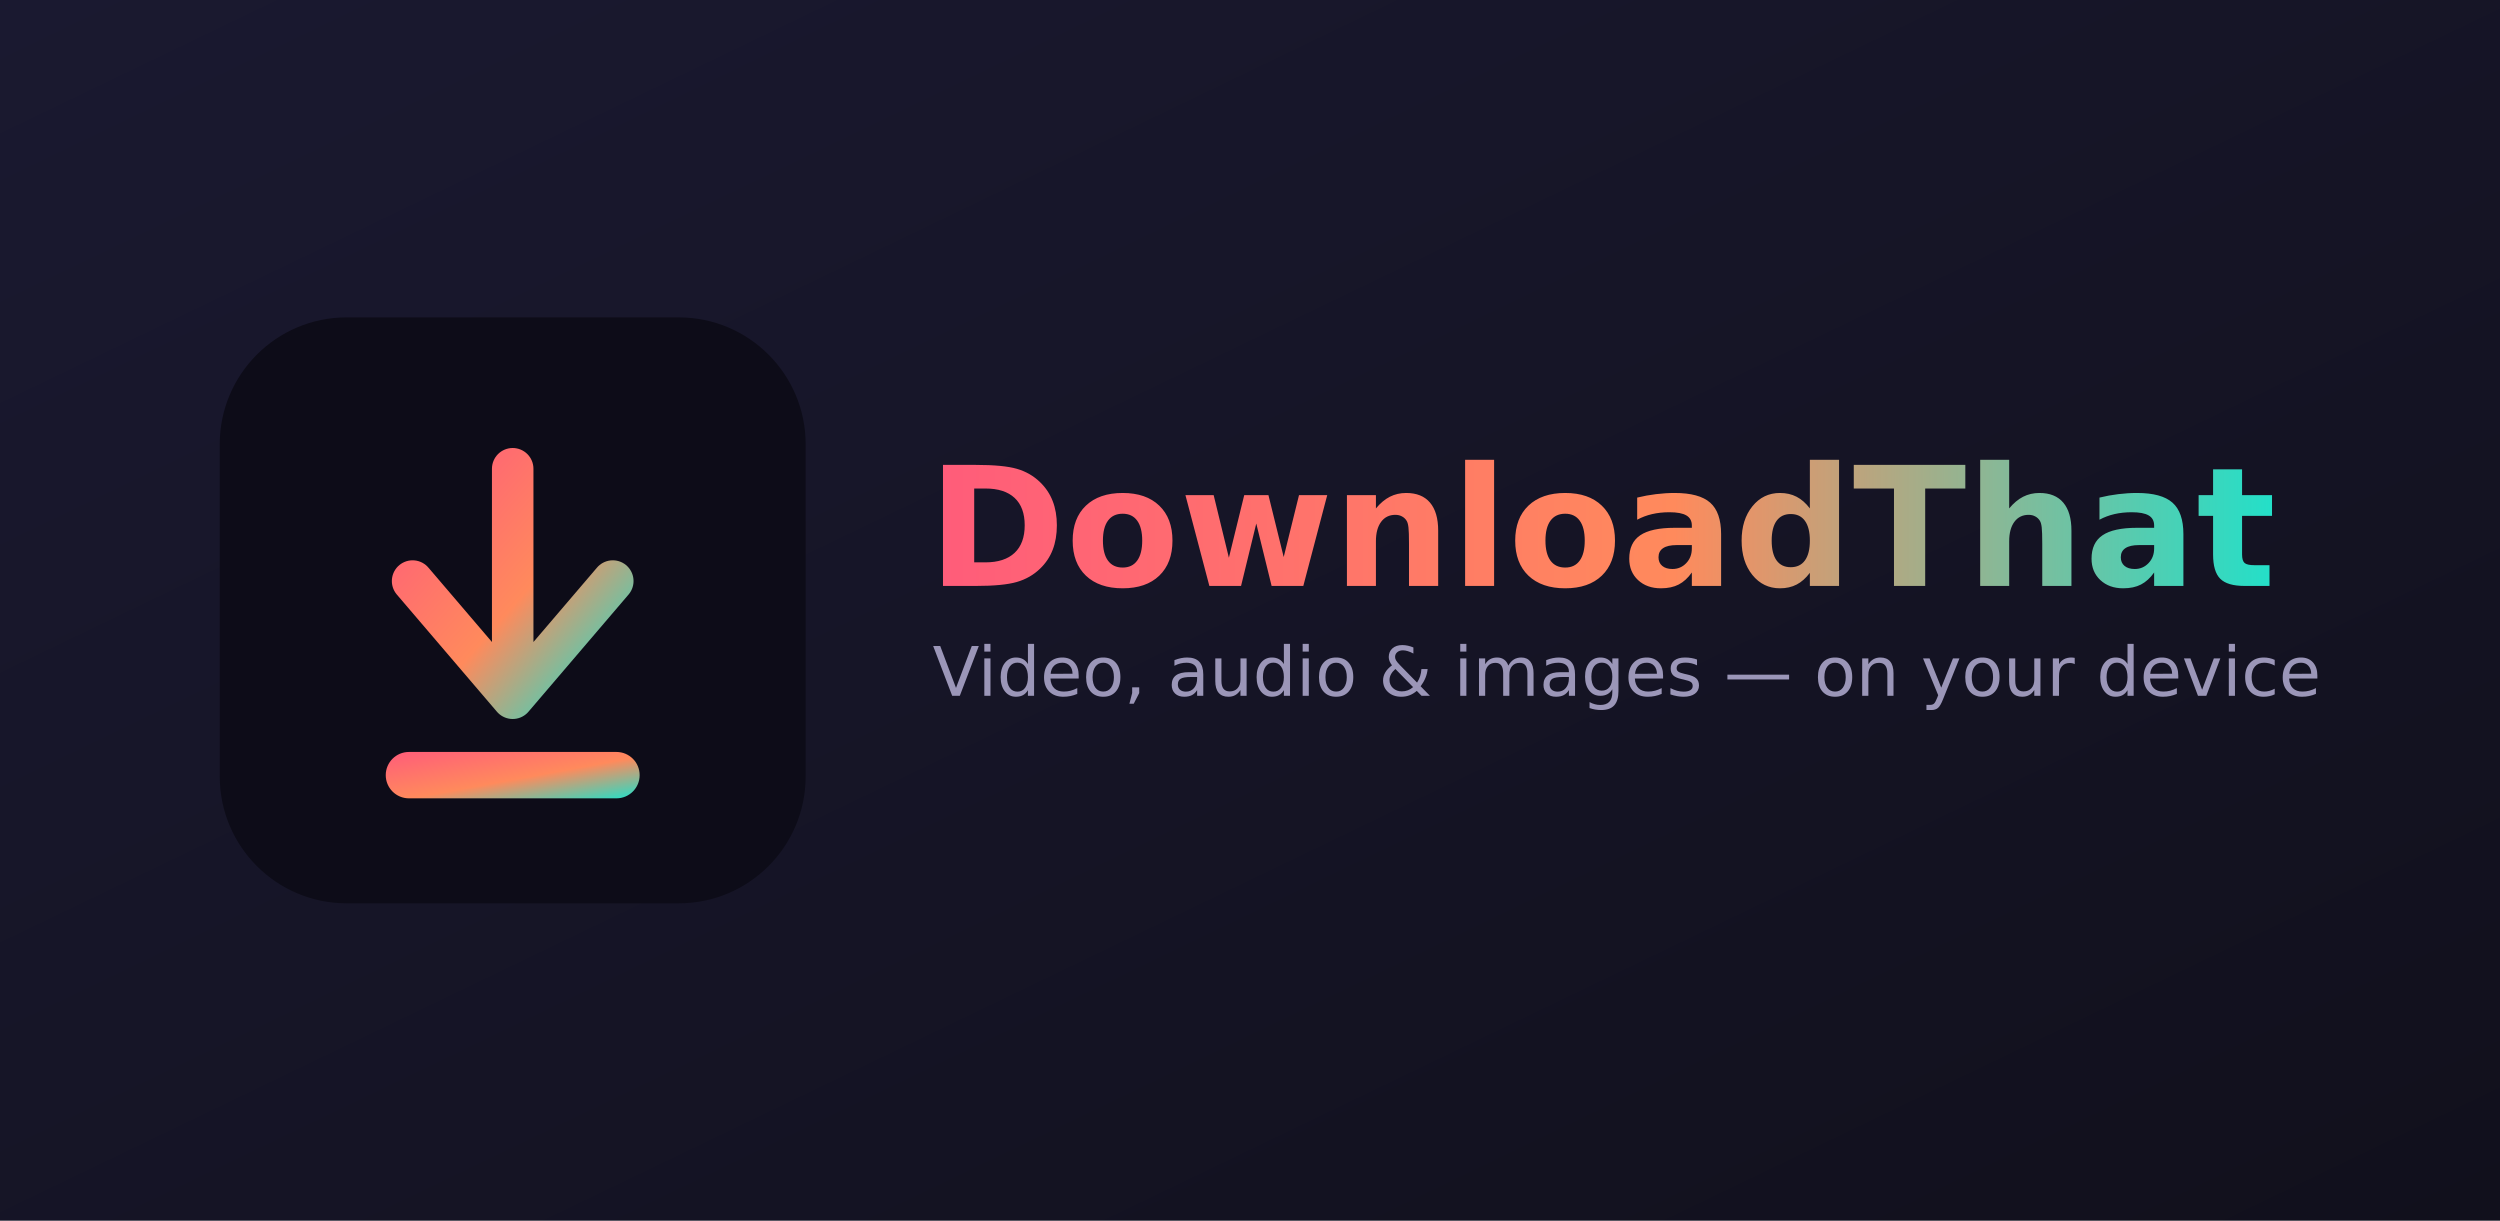
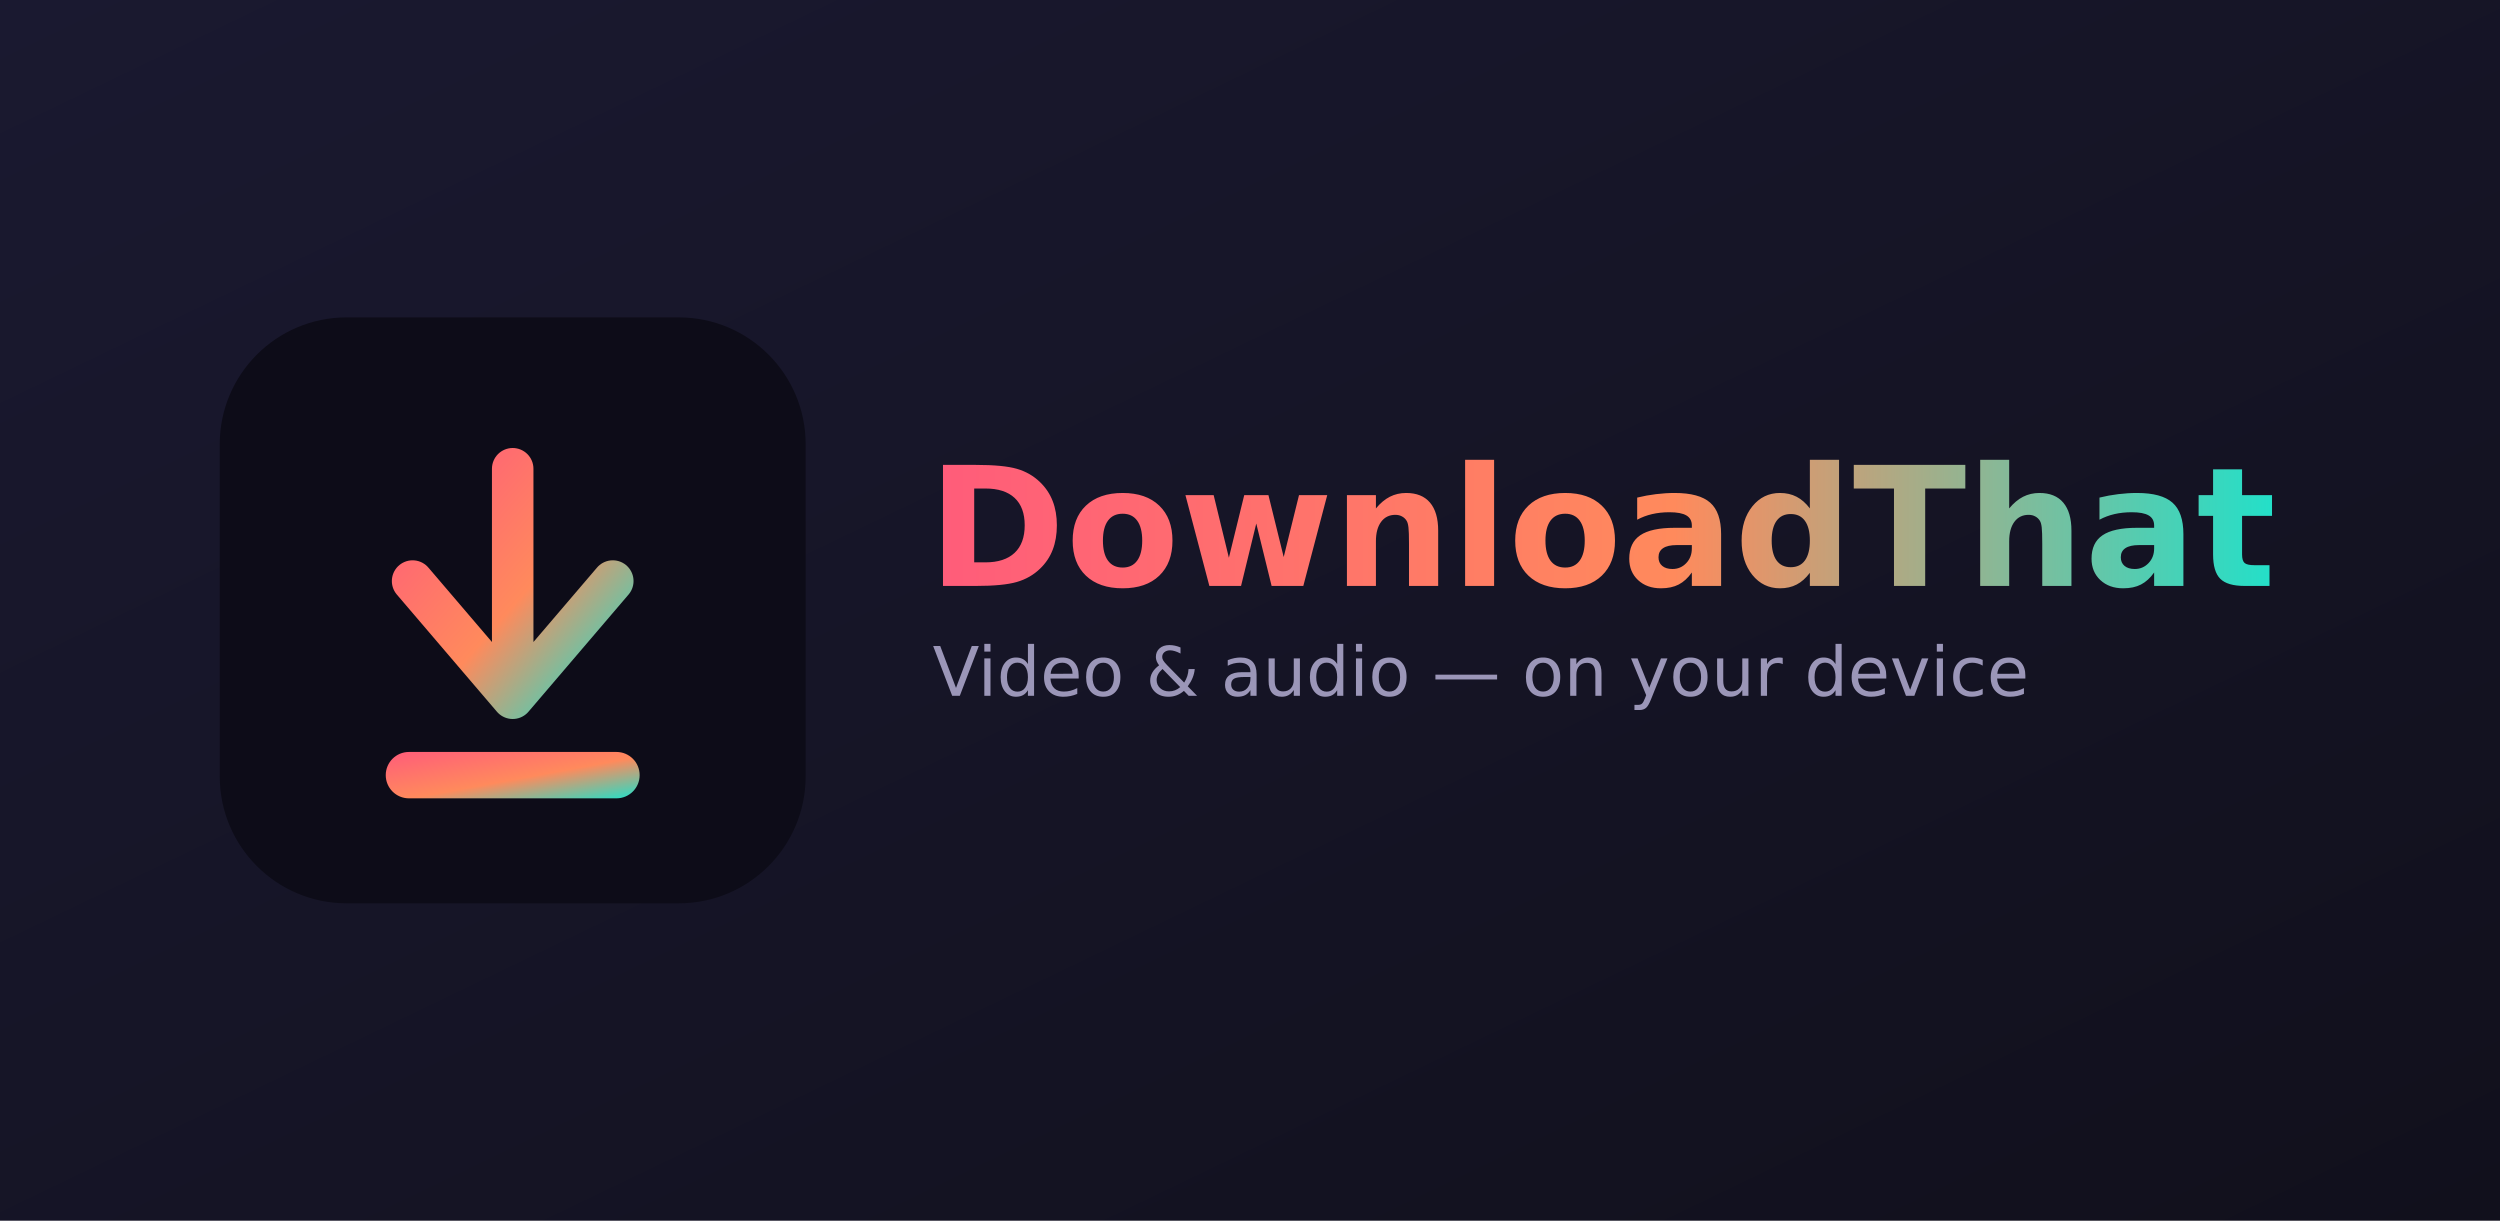
<svg xmlns="http://www.w3.org/2000/svg" viewBox="0 0 1024 500">
  <defs>
    <linearGradient id="bg" x1="0" y1="0" x2="1" y2="1">
      <stop offset="0%" stop-color="#1a1930" />
      <stop offset="100%" stop-color="#11101c" />
    </linearGradient>
    <linearGradient id="g1" x1="0" y1="0" x2="1" y2="1">
      <stop offset="0%" stop-color="#ff5c7a" />
      <stop offset="55%" stop-color="#ff8a5c" />
      <stop offset="100%" stop-color="#22e0c9" />
    </linearGradient>
    <linearGradient id="textGrad" x1="0" y1="0" x2="1" y2="0">
      <stop offset="0%" stop-color="#ff5c7a" />
      <stop offset="55%" stop-color="#ff8a5c" />
      <stop offset="100%" stop-color="#22e0c9" />
    </linearGradient>
  </defs>
  <rect width="1024" height="500" fill="url(#bg)" />
  <g transform="translate(90, 130)">
    <rect width="240" height="240" rx="52" fill="#0d0c18" />
    <path d="M120 62 L120 148 M79 108 L120 156 L161 108" stroke="url(#g1)" stroke-width="17" fill="none" stroke-linecap="round" stroke-linejoin="round" />
    <rect x="68" y="178" width="104" height="19" rx="9.5" fill="url(#g1)" />
  </g>
  <text x="380" y="240" font-family="DejaVu Sans, Liberation Sans, sans-serif" font-weight="bold" font-size="68" fill="url(#textGrad)">DownloadThat</text>
-   <text x="382" y="285" font-family="DejaVu Sans, Liberation Sans, sans-serif" font-size="28" fill="#9b96b8">Video, audio &amp; images — on your device</text>
+   <text x="382" y="285" font-family="DejaVu Sans, Liberation Sans, sans-serif" font-size="28" fill="#9b96b8">Video &amp; audio — on your device</text>
</svg>
